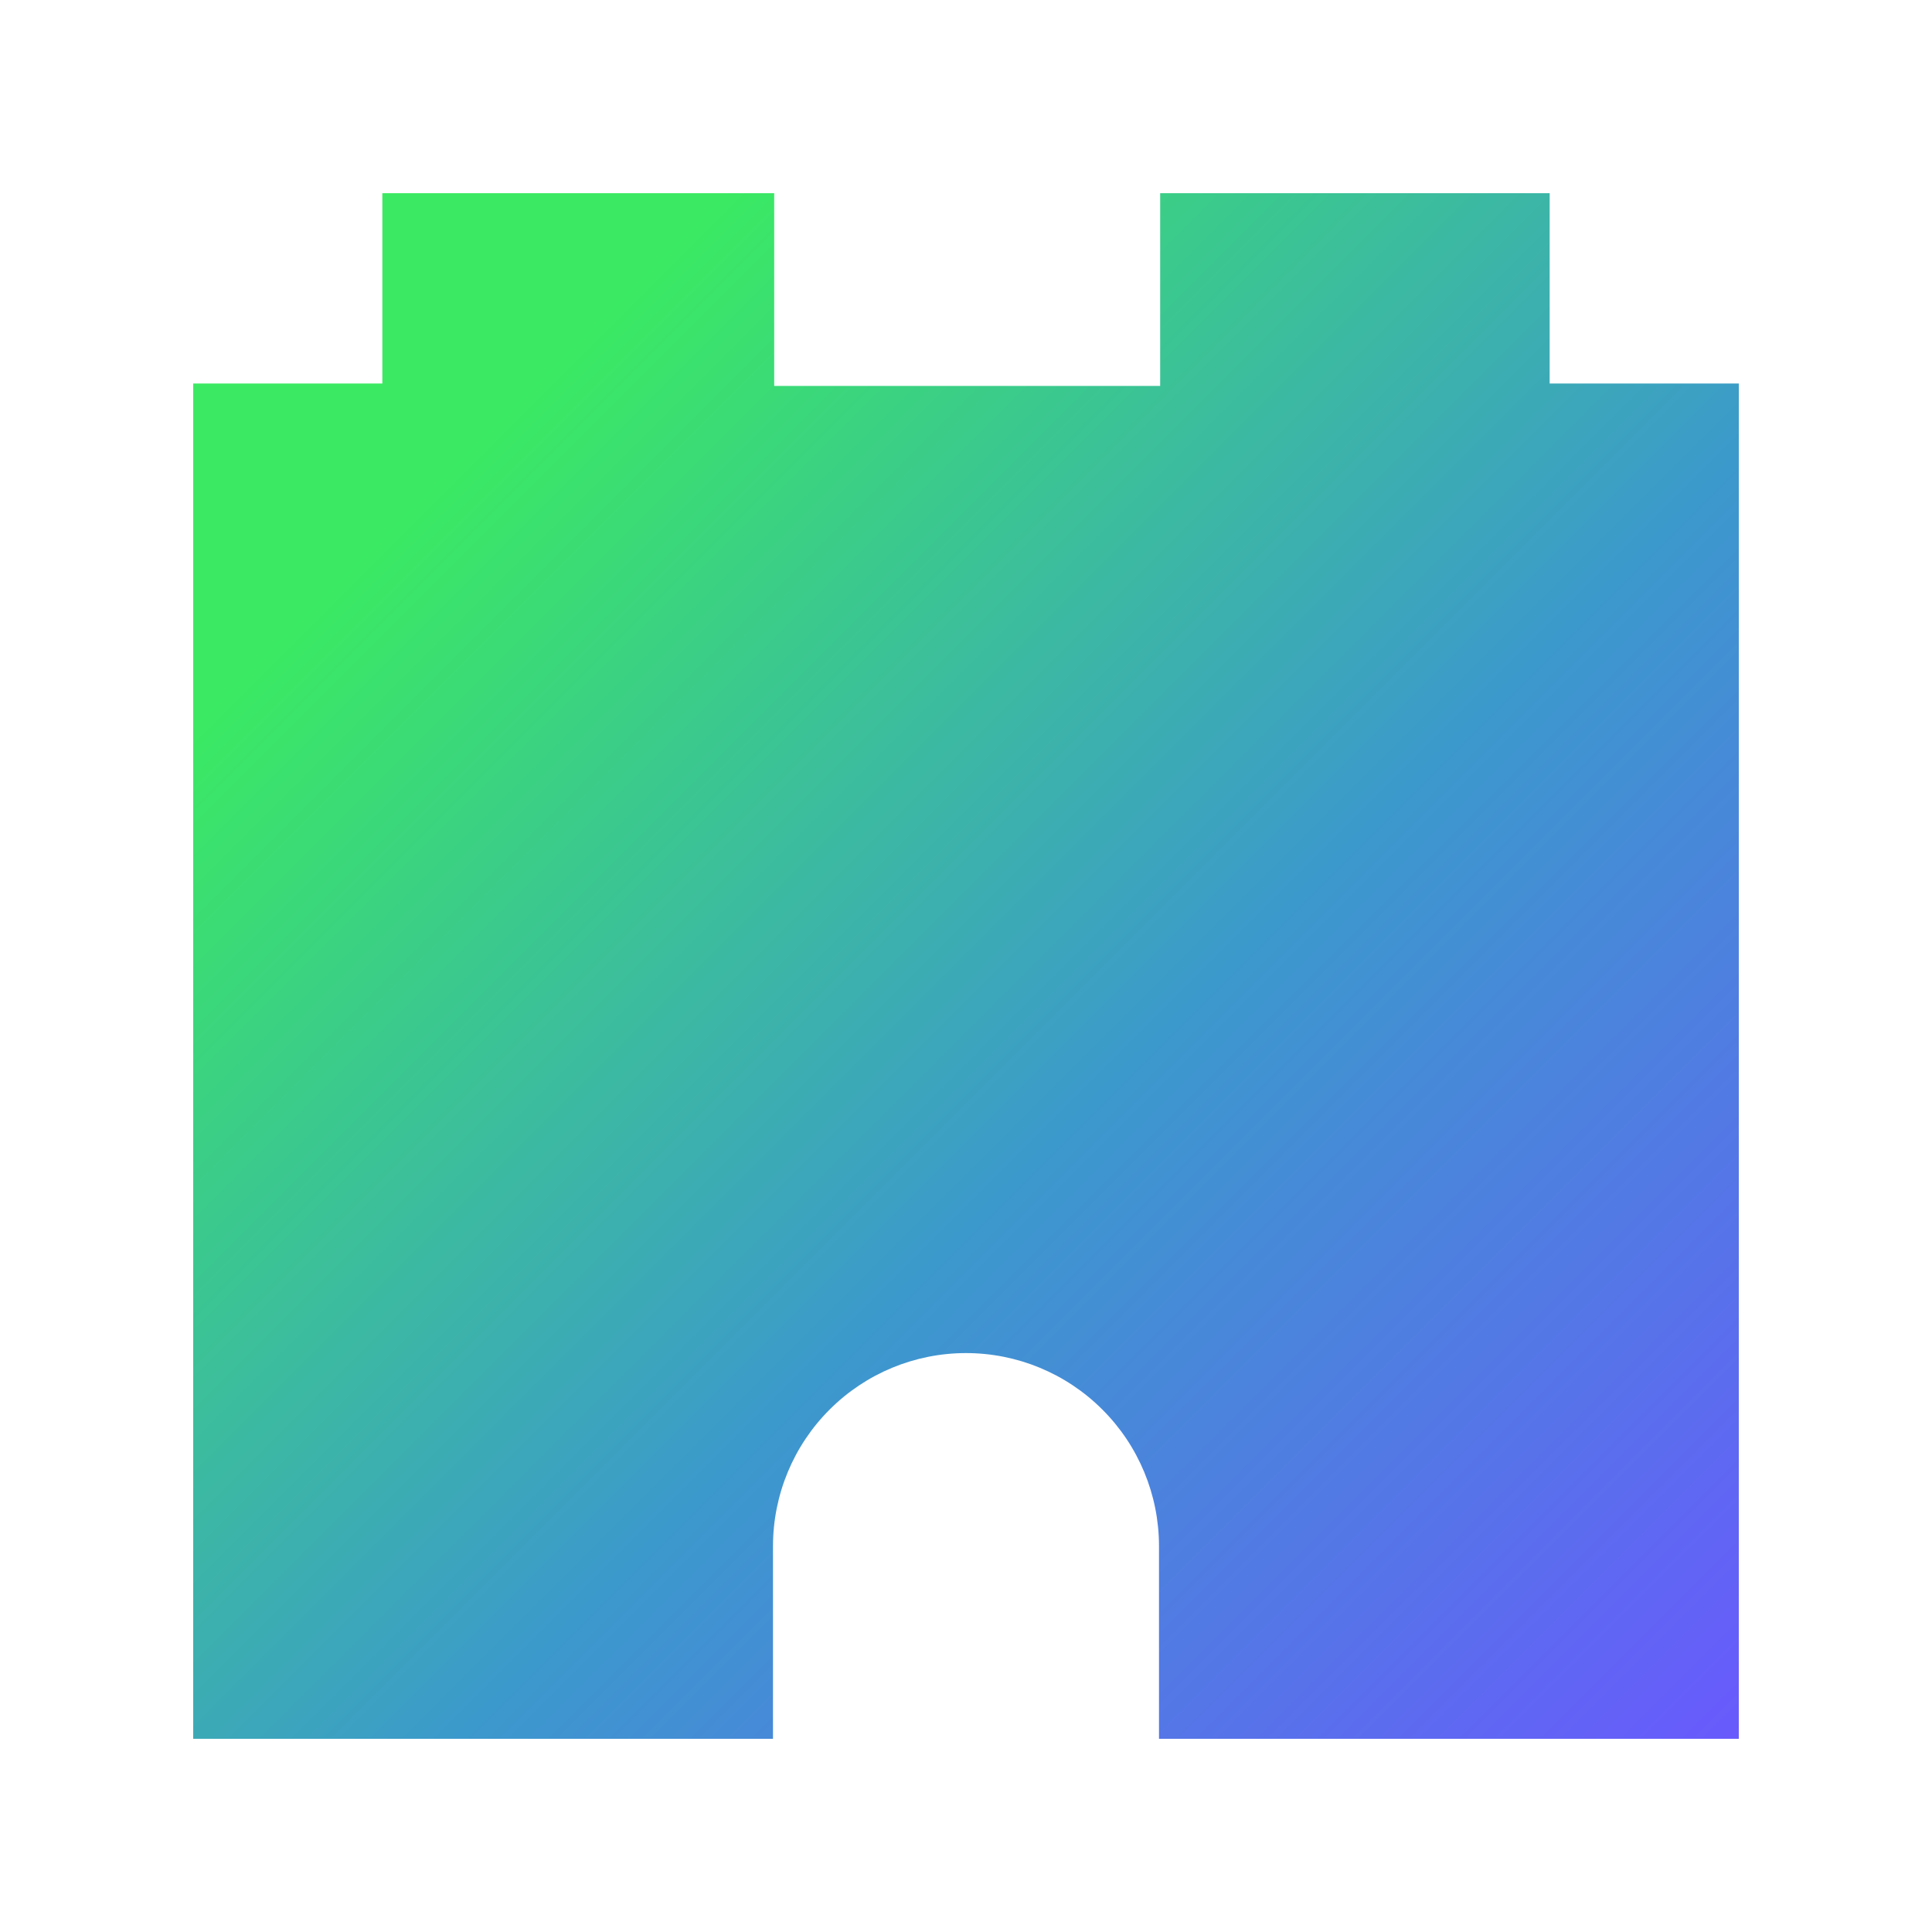
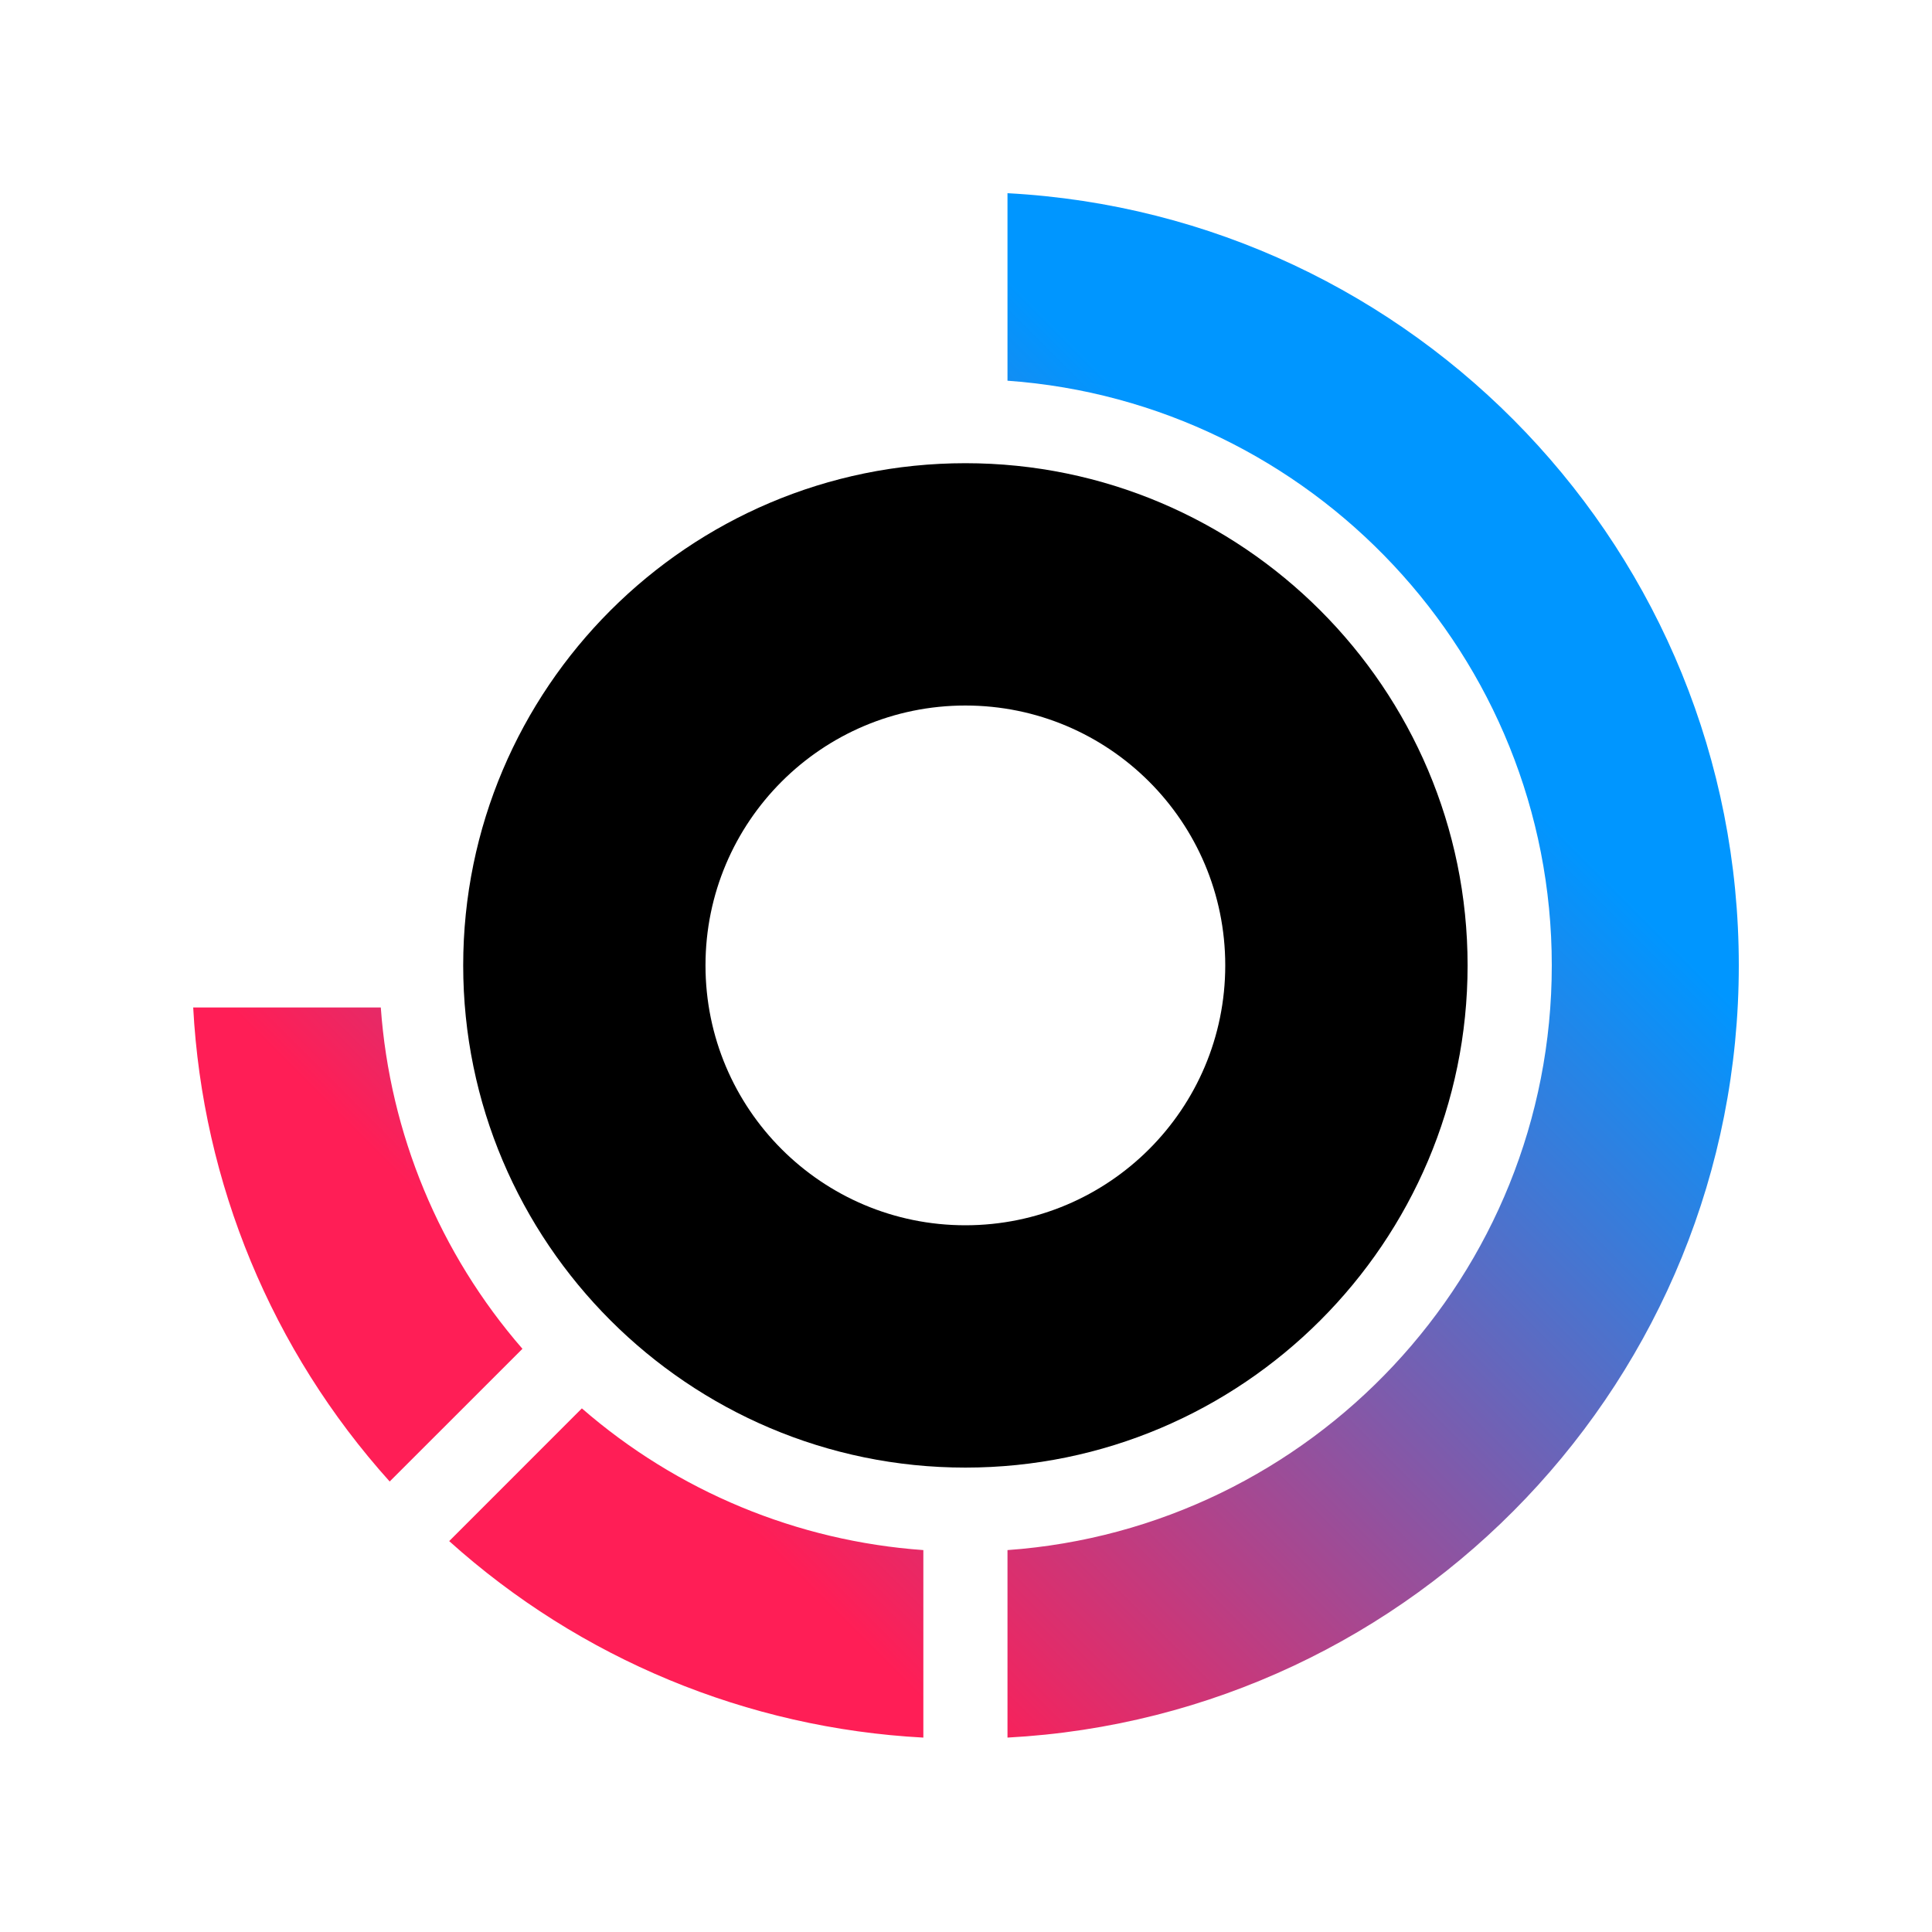
- <svg xmlns="http://www.w3.org/2000/svg" width="40" height="40" viewBox="0 0 40 40" fill="none">
-   <path d="M32.084 7.94V4H24.02V7.99H16.029V4H7.916V7.94H4V36H16.004V32.005C16.006 30.946 16.427 29.931 17.177 29.183C17.926 28.434 18.941 28.014 20 28.014C21.059 28.014 22.074 28.434 22.823 29.183C23.573 29.931 23.994 30.946 23.996 32.005V36H36V7.94H32.084Z" fill="url(#paint0_linear)" />
+ <svg xmlns="http://www.w3.org/2000/svg" width="40" height="40">
  <defs>
-     <linearGradient id="paint0_linear" x1="2.942" y1="4.9" x2="37.777" y2="39.734" gradientUnits="userSpaceOnUse">
-       <stop offset="0.159" stop-color="#3BEA62" />
-       <stop offset="0.54" stop-color="#3C99CC" />
-       <stop offset="0.937" stop-color="#6B57FF" />
+     <linearGradient id="a" x1="54.644%" x2="5.464%" y1="7.099%" y2="56.24%">
+       <stop offset="0%" stop-color="#0096FF" />
+       <stop offset="100%" stop-color="#FF1E56" />
    </linearGradient>
  </defs>
+   <g fill="none" fill-rule="evenodd">
+     <path fill="#000" fill-rule="nonzero" d="M19.987 9.59c-5.733 0-10.397 4.664-10.397 10.398 0 5.733 4.664 10.397 10.397 10.397 5.733 0 10.398-4.664 10.398-10.397 0-5.734-4.665-10.398-10.398-10.398Zm0 15.778a5.38 5.38 0 1 1 0-10.761 5.38 5.38 0 1 1 0 10.761Z" />
+     <path fill="url(#a)" d="M16.859 3.882V0C25.297.451 32 7.437 32 15.987s-6.703 15.535-15.141 15.988v-3.882c6.289-.45 11.269-5.704 11.269-12.106 0-6.4-4.98-11.656-11.27-12.105ZM6.817 23.926a12.09 12.09 0 0 1-2.933-7.067H0a15.943 15.943 0 0 0 4.068 9.814l2.748-2.747h.001Zm8.3 8.049v-3.882a12.078 12.078 0 0 1-7.07-2.934L5.3 27.907a15.942 15.942 0 0 0 9.814 4.068h.002Z" transform="translate(4 4)" />
+   </g>
</svg>
